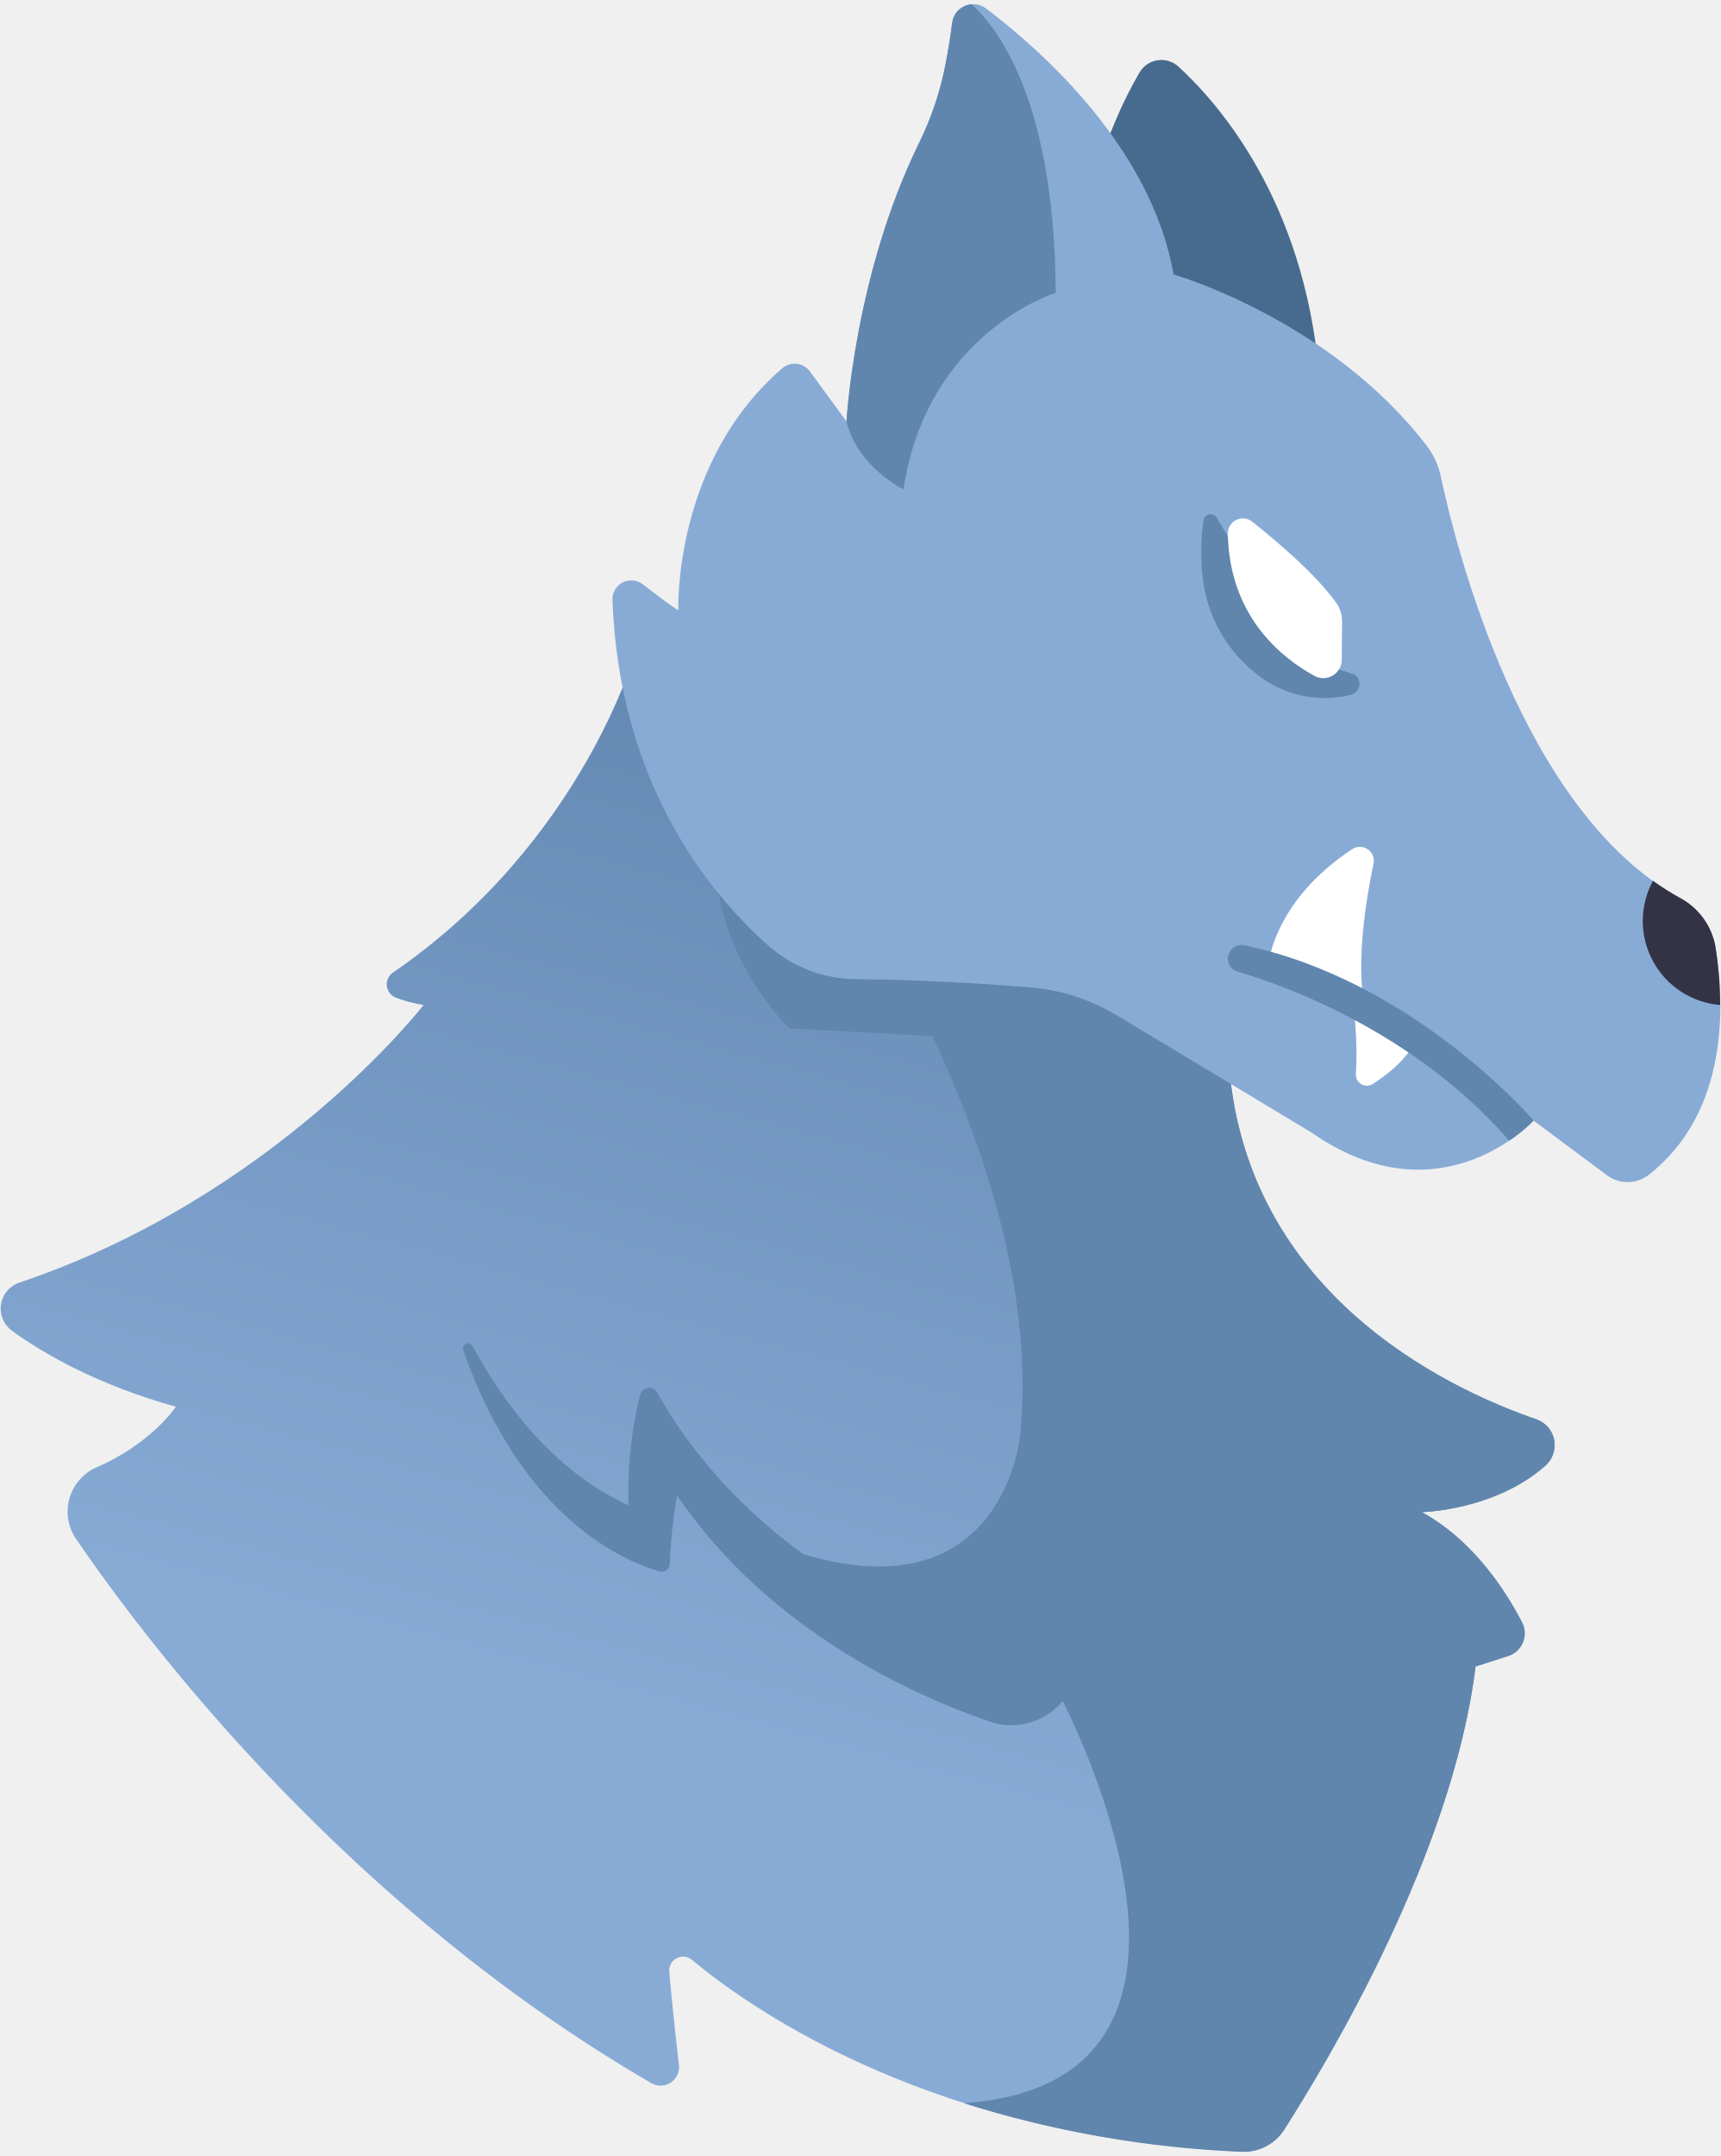
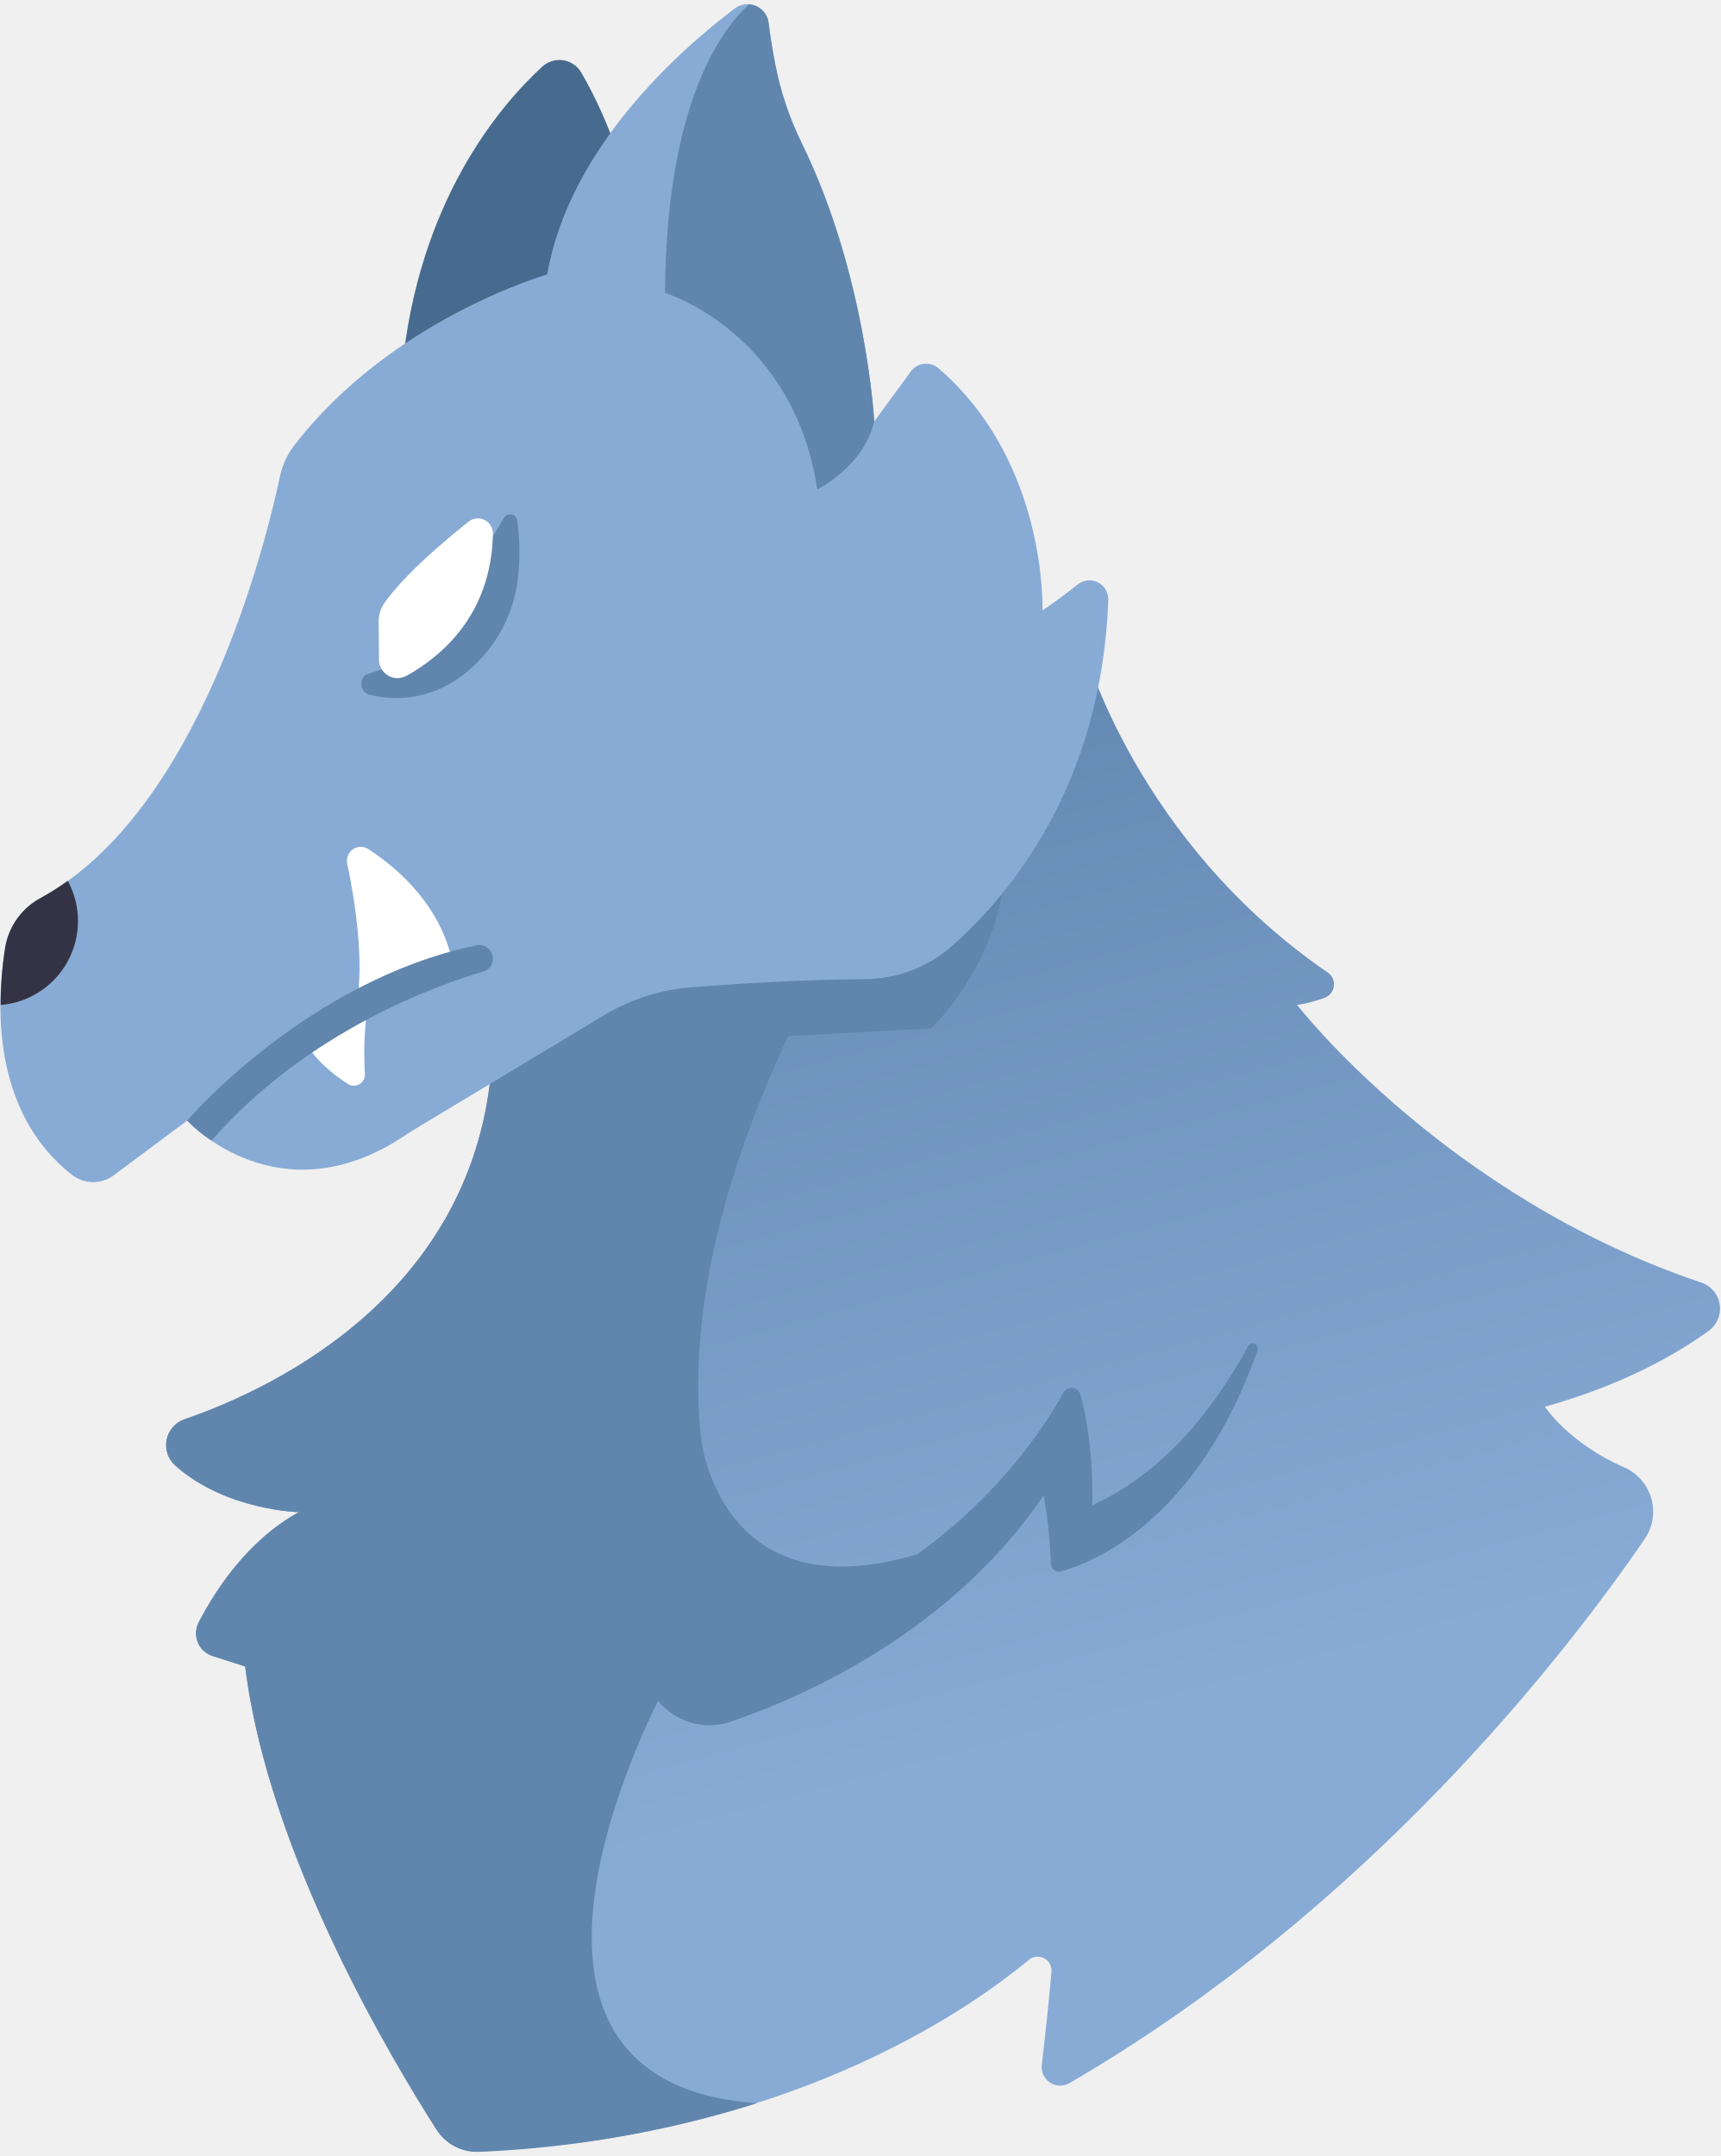
<svg xmlns="http://www.w3.org/2000/svg" width="372" height="466" viewBox="0 0 372 466" fill="none">
-   <path d="M232 65.39C232 65.39 233 38.59 246.35 15.66C246.764 14.954 247.332 14.35 248.011 13.892C248.69 13.435 249.463 13.135 250.273 13.016C251.083 12.897 251.909 12.962 252.691 13.205C253.473 13.448 254.19 13.863 254.79 14.42C263.72 22.62 281.72 43.42 285.12 80.31L232 65.39Z" fill="#466B8E" />
-   <path d="M137.54 140.37C137.54 140.37 126.23 181.85 85 210.18C84.527 210.492 84.148 210.928 83.906 211.441C83.664 211.953 83.568 212.523 83.628 213.087C83.688 213.65 83.901 214.187 84.246 214.637C84.59 215.088 85.052 215.434 85.58 215.64C87.52 216.37 89.531 216.897 91.58 217.21C91.58 217.21 59.58 258.58 4.23 277.21C3.189 277.553 2.263 278.177 1.556 279.014C0.848 279.851 0.386 280.868 0.222 281.952C0.057 283.035 0.196 284.143 0.623 285.153C1.05 286.162 1.748 287.033 2.64 287.67C9.64 292.74 21.21 299.37 38.02 304.05C38.02 304.05 32.82 312 20.76 317.2C19.357 317.836 18.112 318.774 17.113 319.946C16.114 321.119 15.387 322.497 14.982 323.983C14.577 325.469 14.505 327.026 14.771 328.543C15.037 330.061 15.634 331.5 16.52 332.76C33.14 356.99 75.87 412.52 140.78 450.24C141.423 450.618 142.159 450.81 142.905 450.792C143.651 450.774 144.377 450.548 145.001 450.139C145.625 449.73 146.123 449.155 146.437 448.478C146.751 447.802 146.87 447.051 146.78 446.31C146.12 440.66 145.27 432.9 144.7 426.31C144.618 425.699 144.727 425.078 145.01 424.531C145.294 423.984 145.739 423.538 146.285 423.253C146.832 422.967 147.452 422.857 148.063 422.938C148.674 423.018 149.246 423.284 149.7 423.7C163.35 435.01 202.55 462.04 268.51 465.03C270.318 465.104 272.113 464.702 273.717 463.865C275.321 463.028 276.677 461.785 277.65 460.26C287 445.62 314 400.86 319 360.19L326.06 357.93C326.77 357.702 327.422 357.322 327.97 356.817C328.518 356.311 328.95 355.693 329.236 355.004C329.521 354.315 329.653 353.573 329.623 352.828C329.593 352.083 329.401 351.353 329.06 350.69C325.63 344.04 318.58 332.94 307.38 326.84C307.38 326.84 323.11 326.5 334.03 316.84C334.815 316.164 335.408 315.294 335.75 314.316C336.093 313.339 336.172 312.288 335.981 311.271C335.789 310.253 335.334 309.303 334.66 308.517C333.986 307.73 333.117 307.135 332.14 306.79C313.14 300.27 267.14 279.01 265.48 225.98L137.54 140.37Z" fill="url(#paint0_linear_4_541)" />
-   <path d="M332.11 306.75C313.11 300.23 267.11 278.97 265.45 225.94L158.75 154.56C168.497 167.225 177.493 180.451 185.69 194.17L154.69 183.03C153.75 206.42 170.69 222.28 170.69 222.28L201.6 223.94C214.22 251 223.46 281.73 220.5 310.5C220.5 310.5 216.85 349.03 173.41 335.84L170.52 338.59C170.52 338.59 197.15 361.59 228.32 364.87C228.32 364.87 274.64 449.8 208.41 454.6C227.882 460.736 248.081 464.266 268.48 465.1C270.288 465.174 272.083 464.772 273.687 463.935C275.291 463.098 276.647 461.855 277.62 460.33C287 445.62 314 400.86 319 360.19L326.06 357.93C326.77 357.702 327.422 357.322 327.97 356.817C328.518 356.311 328.95 355.693 329.235 355.004C329.521 354.315 329.653 353.573 329.623 352.828C329.592 352.083 329.4 351.353 329.06 350.69C325.63 344.04 318.58 332.94 307.38 326.84C307.38 326.84 323.11 326.5 334.03 316.84C334.824 316.163 335.425 315.288 335.771 314.304C336.118 313.32 336.198 312.262 336.003 311.237C335.808 310.212 335.345 309.257 334.661 308.469C333.977 307.681 333.097 307.088 332.11 306.75Z" fill="#6086AD" />
-   <path d="M213.15 1.82C225.05 10.82 248.88 31.82 253.71 59.32C253.71 59.32 287.48 68.97 308.49 96.41C309.974 98.368 310.999 100.633 311.49 103.04C314.65 117.86 328.91 175.33 363.07 194.04C365.093 195.105 366.845 196.618 368.194 198.464C369.542 200.31 370.451 202.439 370.85 204.69C372.85 216.88 373.85 240.39 356.33 254.02C355.029 254.991 353.446 255.512 351.822 255.503C350.198 255.494 348.621 254.956 347.33 253.97L331.53 242.2C331.53 242.2 311.42 264.25 283.53 244.79L241.53 219.5C235.758 216.014 229.252 213.922 222.53 213.39C213.27 212.65 199.04 211.73 185.08 211.64C178.075 211.601 171.322 209.018 166.08 204.37C153.72 193.43 133.85 169.72 132.4 129.64C132.377 128.864 132.575 128.098 132.972 127.431C133.369 126.764 133.948 126.224 134.641 125.875C135.333 125.525 136.112 125.38 136.884 125.457C137.656 125.535 138.39 125.83 139 126.31C141.48 128.26 144.28 130.38 146.64 131.95C146.64 131.95 145.46 100 169.09 79.62C169.518 79.247 170.018 78.966 170.559 78.796C171.101 78.627 171.671 78.571 172.235 78.633C172.799 78.695 173.344 78.873 173.836 79.157C174.327 79.44 174.754 79.823 175.09 80.28L183 91.1C183 91.1 184.7 59.33 198.72 30.81C201.334 25.478 203.237 19.827 204.38 14C204.93 11.19 205.46 8.09 205.83 5C205.917 4.194 206.216 3.425 206.696 2.771C207.176 2.118 207.821 1.603 208.565 1.28C209.309 0.957 210.125 0.837 210.93 0.932C211.736 1.027 212.502 1.333 213.15 1.82Z" fill="#88ABD6" />
-   <path d="M210.08 0.93C209.008 1.007 207.997 1.456 207.221 2.199C206.445 2.942 205.953 3.933 205.83 5C205.46 8.09 204.93 11.19 204.38 14C203.244 19.829 201.348 25.484 198.74 30.82C184.72 59.33 183 91.1 183 91.1C185.36 100.96 195.32 105.77 195.32 105.77C200.48 71.72 228.23 63.3 228.23 63.3C228 22.75 216.29 6.64 210.08 0.93Z" fill="#6086AD" />
-   <path d="M371.86 217.21C371.856 213 371.521 208.797 370.86 204.64C370.462 202.387 369.551 200.257 368.199 198.412C366.847 196.567 365.088 195.057 363.06 194C361.086 192.909 359.179 191.701 357.35 190.38C355.904 193.042 355.145 196.024 355.142 199.053C355.139 202.083 355.892 205.066 357.333 207.731C358.774 210.397 360.857 212.66 363.394 214.317C365.93 215.974 368.84 216.972 371.86 217.22V217.21Z" fill="#333345" />
-   <path d="M274.26 208.12C274.26 208.12 275.57 194.52 292.35 183.53C292.844 183.205 293.423 183.034 294.014 183.037C294.605 183.041 295.182 183.219 295.673 183.549C296.163 183.879 296.545 184.346 296.77 184.893C296.996 185.439 297.055 186.04 296.94 186.62C295.3 194.48 293.17 207.72 294.94 217.21L274.26 208.12Z" fill="white" />
-   <path d="M292.5 217.21C293.21 222.143 293.418 227.135 293.12 232.11C293.089 232.551 293.182 232.993 293.387 233.385C293.593 233.777 293.903 234.104 294.284 234.33C294.664 234.556 295.1 234.672 295.543 234.665C295.985 234.658 296.417 234.528 296.79 234.29C299.89 232.29 303.87 229.16 305.79 225.4L292.5 217.21Z" fill="white" />
-   <path d="M265.57 206.4C265.462 206.769 265.428 207.156 265.47 207.538C265.512 207.92 265.629 208.29 265.815 208.627C266.001 208.964 266.252 209.26 266.553 209.499C266.854 209.738 267.2 209.915 267.57 210.02C276.57 212.64 305.3 222.49 326.28 246.55C328.185 245.289 329.951 243.831 331.55 242.2C331.55 242.2 305.75 212 269 204.31C268.27 204.158 267.509 204.29 266.872 204.678C266.236 205.066 265.77 205.682 265.57 206.4Z" fill="#6086AD" />
-   <path d="M102.17 290.92C108.35 302.45 119.23 317.81 135.86 325.34C135.86 325.34 135.34 312.85 138.4 301.53C138.492 301.126 138.707 300.76 139.015 300.483C139.324 300.207 139.711 300.033 140.123 299.986C140.534 299.938 140.951 300.02 141.314 300.22C141.677 300.42 141.969 300.727 142.15 301.1C148.15 311.99 167.45 340.5 209.15 353.61C212.416 354.647 215.944 354.49 219.105 353.168C222.266 351.845 224.855 349.443 226.41 346.39C232.06 335.2 239.77 315.99 239.8 294.33C239.785 293.908 239.903 293.493 240.138 293.142C240.374 292.792 240.714 292.525 241.11 292.38C241.506 292.234 241.938 292.218 242.344 292.333C242.75 292.448 243.109 292.688 243.37 293.02C245.71 295.72 248.5 299.57 249.65 303.58C252.999 294.168 255.205 284.388 256.22 274.45C256.22 274.222 256.311 274.003 256.472 273.842C256.633 273.681 256.852 273.59 257.08 273.59C257.308 273.59 257.527 273.681 257.688 273.842C257.849 274.003 257.94 274.222 257.94 274.45C259.02 284.61 259.54 302.94 252.62 320.45C252.496 320.773 252.28 321.053 251.999 321.255C251.718 321.457 251.384 321.572 251.038 321.586C250.692 321.599 250.35 321.511 250.053 321.333C249.757 321.154 249.519 320.892 249.37 320.58L246.2 313.79C246.2 313.79 247.1 333.98 231.5 364.93C229.942 368.046 227.307 370.492 224.084 371.814C220.861 373.136 217.267 373.245 213.97 372.12C197.2 366.35 166.2 352.34 146.37 323.23C145.513 328.112 144.988 333.047 144.8 338C144.797 338.265 144.734 338.526 144.614 338.762C144.495 338.999 144.323 339.205 144.111 339.364C143.899 339.523 143.654 339.632 143.394 339.682C143.134 339.731 142.865 339.72 142.61 339.65C135.49 337.65 113.09 328.65 100.15 291.87C100.052 291.607 100.056 291.316 100.163 291.056C100.269 290.796 100.469 290.585 100.723 290.466C100.977 290.346 101.267 290.327 101.535 290.411C101.803 290.495 102.03 290.677 102.17 290.92Z" fill="#6086AD" />
-   <path d="M271.62 145.66L271.31 145.41C268.162 142.886 265.542 139.765 263.601 136.227C261.66 132.688 260.437 128.802 260 124.79C259.549 120.688 259.609 116.547 260.18 112.46C260.231 112.145 260.376 111.853 260.597 111.624C260.818 111.394 261.104 111.238 261.417 111.176C261.73 111.114 262.054 111.149 262.346 111.277C262.638 111.404 262.884 111.618 263.05 111.89L266.91 118.47L283.72 142.77L292.93 145.83C293.298 146.11 293.579 146.488 293.742 146.921C293.905 147.353 293.943 147.823 293.851 148.276C293.759 148.729 293.541 149.147 293.223 149.482C292.904 149.817 292.498 150.055 292.05 150.17C288.529 151.055 284.849 151.108 281.303 150.325C277.757 149.543 274.442 147.945 271.62 145.66Z" fill="#6086AD" />
-   <path d="M270.7 112.75C276.07 117.01 284.48 124.14 288.82 130.23C289.7 131.452 290.163 132.924 290.14 134.43C290.14 136.38 290.06 139.43 290.07 142.52C290.08 143.227 289.902 143.924 289.555 144.54C289.208 145.156 288.704 145.669 288.095 146.026C287.485 146.384 286.791 146.574 286.084 146.576C285.377 146.579 284.682 146.394 284.07 146.04C276.87 142.04 265.81 133.14 265.44 115.42C265.418 114.8 265.573 114.187 265.888 113.652C266.203 113.118 266.664 112.685 267.217 112.404C267.77 112.123 268.392 112.007 269.009 112.068C269.626 112.129 270.213 112.366 270.7 112.75Z" fill="white" />
+   <path d="M140 65.39C140 65.39 139 38.59 125.65 15.66C125.236 14.954 124.668 14.35 123.989 13.892C123.31 13.435 122.537 13.135 121.727 13.016C120.917 12.897 120.091 12.962 119.309 13.205C118.527 13.448 117.81 13.863 117.21 14.42C108.28 22.62 90.28 43.42 86.88 80.31L140 65.39Z" fill="#466B8E" />
+   <path d="M234.46 140.37C234.46 140.37 245.77 181.85 287 210.18C287.473 210.492 287.852 210.928 288.094 211.441C288.336 211.954 288.432 212.523 288.373 213.087C288.313 213.651 288.099 214.187 287.754 214.637C287.41 215.088 286.948 215.435 286.42 215.64C284.48 216.371 282.469 216.897 280.42 217.21C280.42 217.21 312.42 258.58 367.77 277.21C368.811 277.553 369.737 278.177 370.444 279.014C371.152 279.851 371.614 280.868 371.779 281.952C371.943 283.035 371.804 284.143 371.378 285.153C370.951 286.162 370.252 287.034 369.36 287.67C362.36 292.74 350.79 299.37 333.98 304.05C333.98 304.05 339.18 312 351.24 317.2C352.643 317.836 353.888 318.774 354.887 319.946C355.886 321.119 356.614 322.497 357.018 323.983C357.423 325.469 357.496 327.026 357.23 328.544C356.964 330.061 356.366 331.5 355.48 332.76C338.86 356.99 296.13 412.52 231.22 450.24C230.577 450.619 229.841 450.81 229.095 450.792C228.349 450.774 227.623 450.548 226.999 450.139C226.375 449.73 225.878 449.155 225.563 448.479C225.249 447.802 225.13 447.051 225.22 446.31C225.88 440.66 226.73 432.9 227.3 426.31C227.382 425.699 227.273 425.078 226.99 424.531C226.706 423.984 226.261 423.538 225.715 423.253C225.169 422.968 224.548 422.858 223.937 422.938C223.326 423.018 222.754 423.284 222.3 423.7C208.65 435.01 169.45 462.04 103.49 465.03C101.682 465.104 99.887 464.703 98.283 463.866C96.679 463.029 95.323 461.785 94.35 460.26C85 445.62 58 400.86 53 360.19L45.94 357.93C45.23 357.702 44.579 357.322 44.03 356.817C43.482 356.312 43.05 355.693 42.765 355.004C42.479 354.316 42.347 353.573 42.377 352.828C42.408 352.083 42.6 351.353 42.94 350.69C46.37 344.04 53.42 332.94 64.62 326.84C64.62 326.84 48.89 326.5 37.97 316.84C37.185 316.164 36.592 315.294 36.25 314.316C35.908 313.339 35.828 312.288 36.02 311.271C36.211 310.253 36.667 309.303 37.341 308.517C38.015 307.73 38.883 307.135 39.86 306.79C58.86 300.27 104.86 279.01 106.52 225.98L234.46 140.37Z" fill="url(#paint0_linear_1_882)" />
+   <path d="M39.89 306.75C58.89 300.23 104.89 278.97 106.55 225.94L213.25 154.56C203.503 167.225 194.507 180.451 186.31 194.17L217.31 183.03C218.25 206.42 201.31 222.28 201.31 222.28L170.4 223.94C157.78 251 148.54 281.73 151.5 310.5C151.5 310.5 155.15 349.03 198.59 335.84L201.48 338.59C201.48 338.59 174.85 361.59 143.68 364.87C143.68 364.87 97.36 449.8 163.59 454.6C144.118 460.736 123.919 464.266 103.52 465.1C101.712 465.174 99.917 464.772 98.313 463.935C96.709 463.098 95.353 461.855 94.38 460.33C85 445.62 58 400.86 53 360.19L45.94 357.93C45.23 357.702 44.579 357.322 44.03 356.817C43.482 356.312 43.05 355.693 42.765 355.004C42.479 354.316 42.347 353.573 42.377 352.828C42.408 352.083 42.6 351.353 42.94 350.69C46.37 344.04 53.42 332.94 64.62 326.84C64.62 326.84 48.89 326.5 37.97 316.84C37.176 316.163 36.575 315.288 36.229 314.304C35.882 313.32 35.803 312.262 35.998 311.237C36.193 310.212 36.655 309.257 37.339 308.469C38.023 307.681 38.903 307.088 39.89 306.75Z" fill="#6086AD" />
+   <path d="M158.85 1.82C146.95 10.82 123.12 31.82 118.29 59.32C118.29 59.32 84.52 68.97 63.51 96.41C62.027 98.368 61.002 100.634 60.51 103.04C57.35 117.86 43.09 175.33 8.93 194.04C6.908 195.105 5.155 196.618 3.807 198.464C2.458 200.31 1.55 202.439 1.15 204.69C-0.85 216.88 -1.85 240.39 15.67 254.02C16.972 254.991 18.555 255.512 20.178 255.503C21.802 255.494 23.379 254.956 24.67 253.97L40.47 242.2C40.47 242.2 60.58 264.25 88.47 244.79L130.47 219.5C136.242 216.014 142.748 213.922 149.47 213.39C158.73 212.65 172.96 211.73 186.92 211.64C193.926 211.601 200.678 209.018 205.92 204.37C218.28 193.43 238.15 169.72 239.6 129.64C239.623 128.864 239.425 128.098 239.028 127.431C238.631 126.764 238.053 126.224 237.36 125.875C236.667 125.525 235.889 125.38 235.117 125.458C234.344 125.535 233.61 125.83 233 126.31C230.52 128.26 227.72 130.38 225.36 131.95C225.36 131.95 226.54 100 202.91 79.62C202.483 79.247 201.983 78.967 201.441 78.797C200.9 78.627 200.329 78.571 199.765 78.633C199.201 78.695 198.656 78.874 198.165 79.157C197.673 79.441 197.246 79.823 196.91 80.28L189 91.1C189 91.1 187.3 59.33 173.28 30.81C170.666 25.479 168.763 19.827 167.62 14C167.07 11.19 166.54 8.09 166.17 5C166.083 4.194 165.785 3.425 165.304 2.771C164.824 2.118 164.179 1.604 163.435 1.28C162.691 0.957 161.875 0.837 161.07 0.932C160.264 1.027 159.499 1.333 158.85 1.82Z" fill="#88ABD6" />
+   <path d="M161.92 0.93C162.992 1.007 164.003 1.456 164.779 2.199C165.555 2.942 166.047 3.933 166.17 5C166.54 8.09 167.07 11.19 167.62 14C168.756 19.829 170.652 25.485 173.26 30.82C187.28 59.33 189 91.1 189 91.1C186.64 100.96 176.68 105.77 176.68 105.77C171.52 71.72 143.77 63.3 143.77 63.3C144 22.75 155.71 6.64 161.92 0.93Z" fill="#6086AD" />
+   <path d="M0.14 217.21C0.144 213 0.479 208.798 1.14 204.64C1.538 202.388 2.449 200.257 3.801 198.412C5.153 196.567 6.912 195.058 8.94 194C10.915 192.91 12.821 191.701 14.65 190.38C16.096 193.043 16.855 196.024 16.858 199.054C16.861 202.083 16.108 205.066 14.667 207.731C13.226 210.397 11.143 212.66 8.606 214.317C6.07 215.974 3.16 216.972 0.14 217.22V217.21Z" fill="#333345" />
+   <path d="M97.74 208.12C97.74 208.12 96.43 194.52 79.65 183.53C79.156 183.206 78.577 183.034 77.986 183.038C77.395 183.041 76.818 183.219 76.328 183.549C75.837 183.879 75.455 184.347 75.23 184.893C75.004 185.439 74.945 186.04 75.06 186.62C76.7 194.48 78.83 207.72 77.06 217.21L97.74 208.12Z" fill="white" />
+   <path d="M79.5 217.21C78.79 222.143 78.582 227.135 78.88 232.11C78.911 232.552 78.818 232.993 78.612 233.385C78.407 233.777 78.097 234.104 77.716 234.33C77.336 234.556 76.9 234.672 76.457 234.665C76.015 234.658 75.583 234.528 75.21 234.29C72.11 232.29 68.13 229.16 66.21 225.4L79.5 217.21Z" fill="white" />
+   <path d="M106.43 206.4C106.538 206.769 106.573 207.156 106.531 207.538C106.488 207.921 106.371 208.291 106.185 208.627C105.999 208.964 105.748 209.26 105.447 209.499C105.146 209.739 104.8 209.916 104.43 210.02C95.43 212.64 66.7 222.49 45.72 246.55C43.815 245.289 42.049 243.831 40.45 242.2C40.45 242.2 66.25 212 103 204.31C103.73 204.159 104.491 204.29 105.128 204.678C105.764 205.066 106.23 205.682 106.43 206.4Z" fill="#6086AD" />
+   <path d="M269.83 290.92C263.65 302.45 252.77 317.81 236.14 325.34C236.14 325.34 236.66 312.85 233.6 301.53C233.508 301.126 233.293 300.76 232.985 300.484C232.676 300.207 232.289 300.033 231.877 299.986C231.466 299.939 231.049 300.02 230.686 300.22C230.323 300.42 230.031 300.727 229.85 301.1C223.85 311.99 204.55 340.5 162.85 353.61C159.584 354.647 156.056 354.49 152.895 353.168C149.734 351.845 147.145 349.443 145.59 346.39C139.94 335.2 132.23 315.99 132.2 294.33C132.215 293.908 132.097 293.493 131.862 293.142C131.626 292.792 131.286 292.525 130.89 292.38C130.494 292.234 130.062 292.218 129.656 292.333C129.25 292.448 128.891 292.689 128.63 293.02C126.29 295.72 123.5 299.57 122.35 303.58C119.001 294.168 116.795 284.388 115.78 274.45C115.78 274.222 115.689 274.003 115.528 273.842C115.367 273.681 115.148 273.59 114.92 273.59C114.692 273.59 114.473 273.681 114.312 273.842C114.151 274.003 114.06 274.222 114.06 274.45C112.98 284.61 112.46 302.94 119.38 320.45C119.504 320.773 119.72 321.053 120.001 321.255C120.282 321.457 120.616 321.572 120.962 321.586C121.308 321.599 121.65 321.512 121.947 321.333C122.243 321.154 122.481 320.892 122.63 320.58L125.8 313.79C125.8 313.79 124.9 333.98 140.5 364.93C142.058 368.046 144.693 370.492 147.916 371.814C151.139 373.136 154.733 373.245 158.03 372.12C174.8 366.35 205.8 352.34 225.63 323.23C226.487 328.112 227.012 333.047 227.2 338C227.203 338.265 227.266 338.526 227.386 338.762C227.505 338.999 227.677 339.205 227.889 339.364C228.101 339.524 228.346 339.632 228.606 339.682C228.866 339.731 229.135 339.721 229.39 339.65C236.51 337.65 258.91 328.65 271.85 291.87C271.948 291.607 271.944 291.316 271.837 291.056C271.731 290.796 271.531 290.585 271.277 290.466C271.023 290.346 270.733 290.327 270.465 290.411C270.197 290.495 269.97 290.677 269.83 290.92Z" fill="#6086AD" />
+   <path d="M100.38 145.66L100.69 145.41C103.839 142.886 106.459 139.765 108.399 136.227C110.34 132.689 111.564 128.802 112 124.79C112.451 120.689 112.391 116.547 111.82 112.46C111.77 112.145 111.624 111.854 111.403 111.624C111.182 111.395 110.896 111.238 110.583 111.176C110.271 111.114 109.947 111.149 109.655 111.277C109.363 111.405 109.117 111.619 108.95 111.89L105.09 118.47L88.28 142.77L79.07 145.83C78.702 146.11 78.421 146.488 78.258 146.921C78.096 147.353 78.058 147.823 78.15 148.276C78.242 148.729 78.459 149.147 78.778 149.482C79.096 149.817 79.502 150.055 79.95 150.17C83.472 151.055 87.151 151.108 90.697 150.326C94.243 149.543 97.558 147.946 100.38 145.66Z" fill="#6086AD" />
+   <path d="M101.3 112.75C95.93 117.01 87.52 124.14 83.18 130.23C82.3 131.452 81.837 132.924 81.86 134.43C81.86 136.38 81.94 139.43 81.93 142.52C81.92 143.227 82.098 143.924 82.445 144.54C82.792 145.156 83.296 145.669 83.906 146.026C84.515 146.384 85.209 146.574 85.916 146.576C86.623 146.579 87.318 146.394 87.93 146.04C95.13 142.04 106.19 133.14 106.56 115.42C106.583 114.8 106.427 114.187 106.112 113.652C105.798 113.118 105.336 112.685 104.783 112.404C104.23 112.123 103.608 112.007 102.991 112.068C102.374 112.129 101.787 112.366 101.3 112.75Z" fill="white" />
  <defs>
-     <linearGradient id="paint0_linear_4_541" x1="147.82" y1="381.17" x2="239.59" y2="40.47" gradientUnits="userSpaceOnUse">
+     <linearGradient id="paint0_linear_1_882" x1="224.18" y1="381.17" x2="132.41" y2="40.47" gradientUnits="userSpaceOnUse">
      <stop offset="0.01" stop-color="#88ABD6" />
      <stop offset="1" stop-color="#4F76A0" />
    </linearGradient>
  </defs>
</svg>
